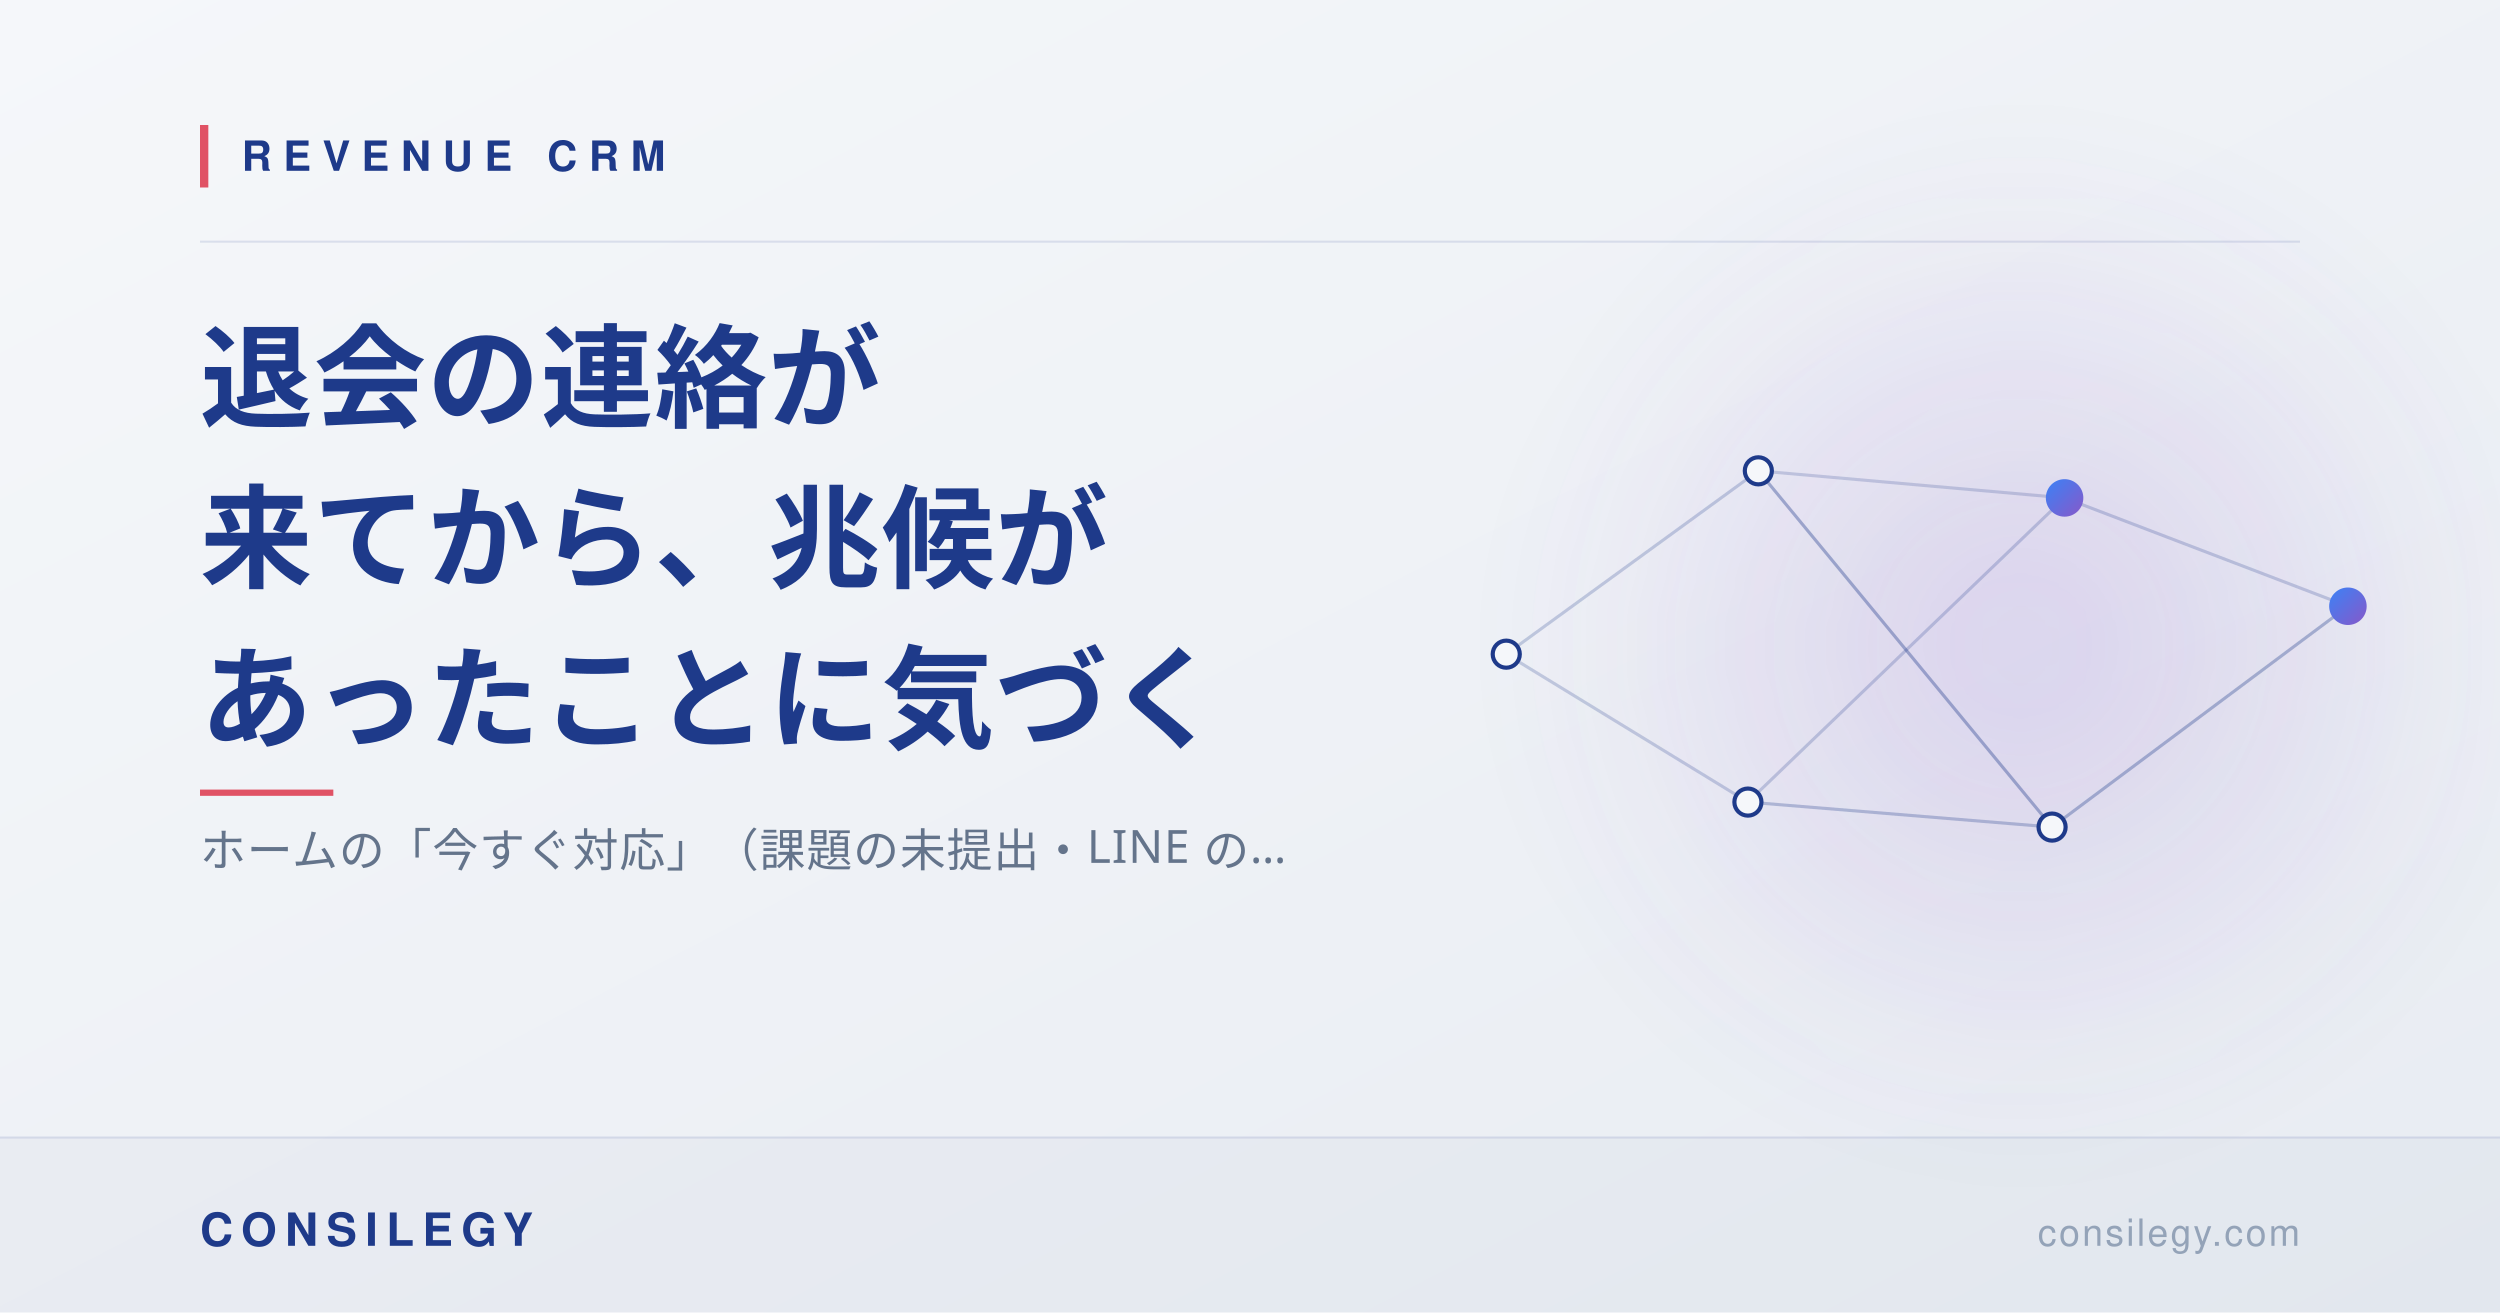
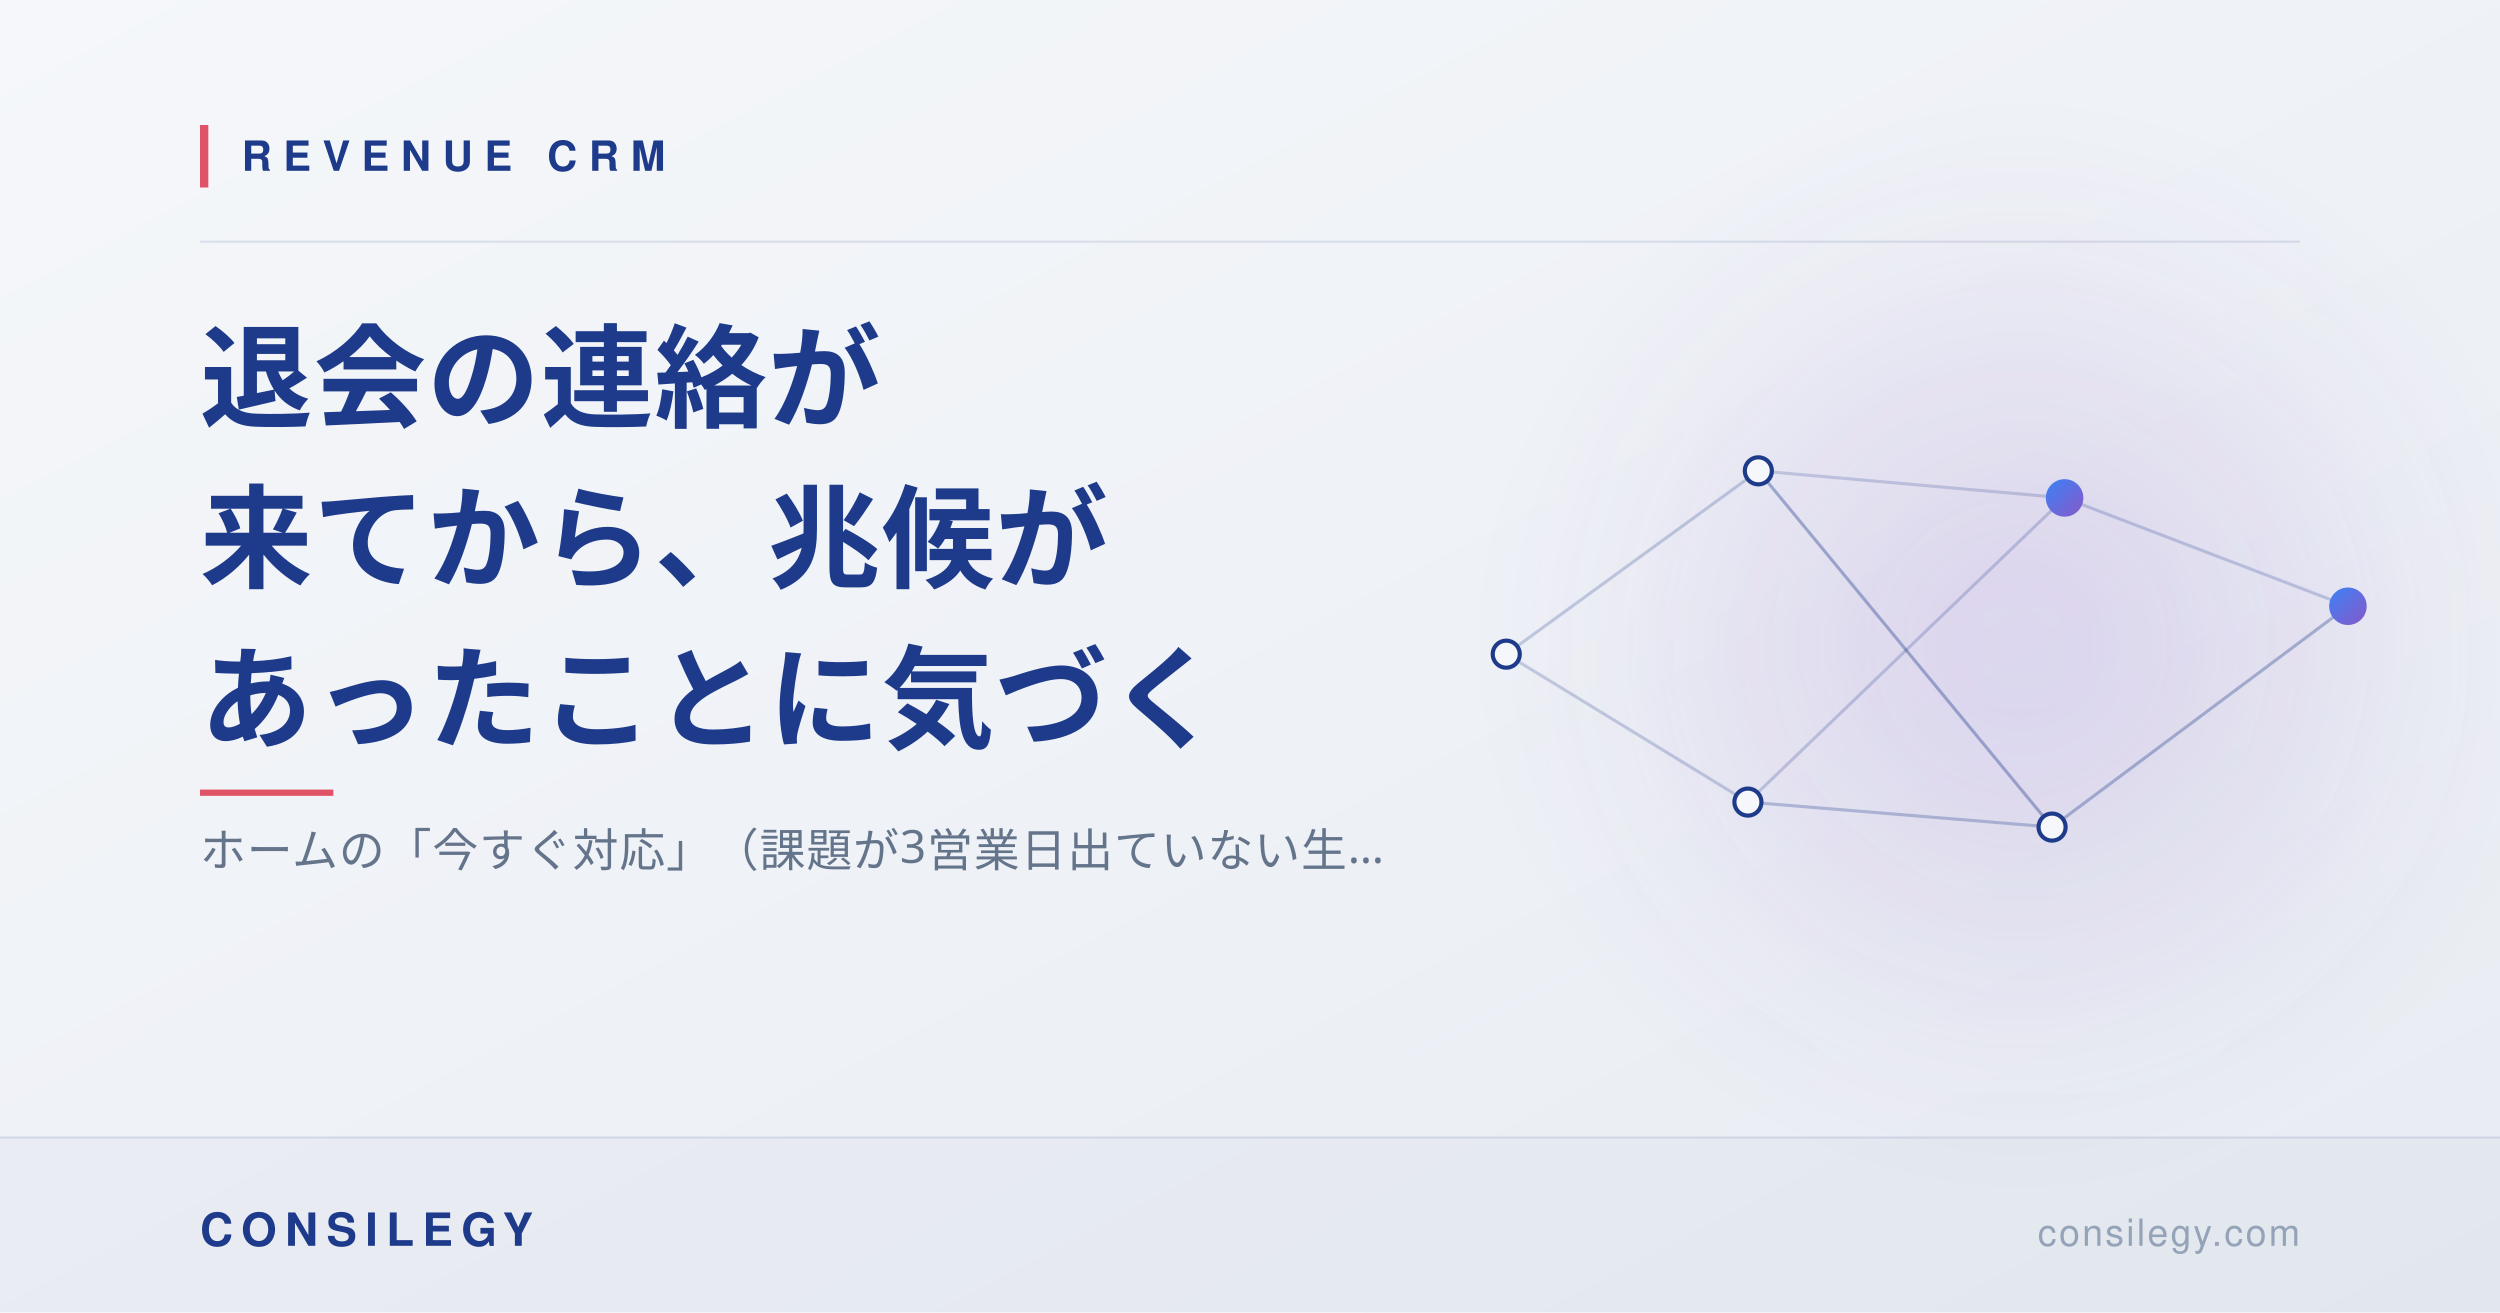
<svg xmlns="http://www.w3.org/2000/svg" viewBox="0 0 1200 630" width="1200" height="630">
  <defs>
    <linearGradient id="bg" x1="0%" y1="0%" x2="100%" y2="100%">
      <stop offset="0%" stop-color="#F5F7FA" />
      <stop offset="100%" stop-color="#E8ECF2" />
    </linearGradient>
    <linearGradient id="bi" x1="0%" y1="0%" x2="100%" y2="100%">
      <stop offset="0%" stop-color="#3B82F6" />
      <stop offset="100%" stop-color="#8758C9" />
    </linearGradient>
    <radialGradient id="glow" cx="50%" cy="50%" r="50%">
      <stop offset="0%" stop-color="#8758C9" stop-opacity="0.20" />
      <stop offset="100%" stop-color="#8758C9" stop-opacity="0" />
    </radialGradient>
    <filter id="soft" x="-60%" y="-60%" width="220%" height="220%">
      <feGaussianBlur stdDeviation="26" />
    </filter>
  </defs>
  <rect width="1200" height="630" fill="url(#bg)" />
  <circle cx="970" cy="310" r="240" fill="url(#glow)" filter="url(#soft)" />
  <line x1="723" y1="314" x2="844" y2="226" stroke="#1E3A8A" stroke-opacity="0.23" stroke-width="1.5" />
  <line x1="723" y1="314" x2="839" y2="385" stroke="#1E3A8A" stroke-opacity="0.22" stroke-width="1.5" />
  <line x1="844" y1="226" x2="991" y2="239" stroke="#1E3A8A" stroke-opacity="0.20" stroke-width="1.5" />
  <line x1="844" y1="226" x2="985" y2="397" stroke="#1E3A8A" stroke-opacity="0.37" stroke-width="1.5" />
  <line x1="839" y1="385" x2="991" y2="239" stroke="#1E3A8A" stroke-opacity="0.22" stroke-width="1.5" />
  <line x1="839" y1="385" x2="985" y2="397" stroke="#1E3A8A" stroke-opacity="0.28" stroke-width="1.5" />
  <line x1="991" y1="239" x2="1127" y2="291" stroke="#1E3A8A" stroke-opacity="0.22" stroke-width="1.5" />
  <line x1="985" y1="397" x2="1127" y2="291" stroke="#1E3A8A" stroke-opacity="0.33" stroke-width="1.5" />
  <circle cx="723" cy="314" r="6.5" fill="#F5F7FA" stroke="#1E3A8A" stroke-width="2" />
  <circle cx="844" cy="226" r="6.5" fill="#F5F7FA" stroke="#1E3A8A" stroke-width="2" />
  <circle cx="839" cy="385" r="6.5" fill="#F5F7FA" stroke="#1E3A8A" stroke-width="2" />
  <circle cx="991" cy="239" r="9" fill="url(#bi)" />
  <circle cx="985" cy="397" r="6.5" fill="#F5F7FA" stroke="#1E3A8A" stroke-width="2" />
  <circle cx="1127" cy="291" r="9" fill="url(#bi)" />
  <rect x="96" y="60" width="4" height="30" fill="#E05265" />
  <text x="116" y="82" font-family="'Helvetica Neue',Helvetica,Arial,sans-serif" font-size="20" font-weight="600" fill="#1E3A8A" letter-spacing="0.28em">REVENUE CRM</text>
  <line x1="96" y1="116" x2="1104" y2="116" stroke="#1E3A8A" stroke-opacity="0.12" stroke-width="1" />
  <text x="96" y="201" font-family="'Hiragino Sans','Hiragino Kaku Gothic ProN',system-ui,sans-serif" font-size="54" font-weight="600" fill="#1E3A8A" letter-spacing="0.01em">退会の連絡が</text>
  <text x="96" y="278" font-family="'Hiragino Sans','Hiragino Kaku Gothic ProN',system-ui,sans-serif" font-size="54" font-weight="600" fill="#1E3A8A" letter-spacing="0.01em">来てから、兆候が</text>
  <text x="96" y="355" font-family="'Hiragino Sans','Hiragino Kaku Gothic ProN',system-ui,sans-serif" font-size="54" font-weight="600" fill="#1E3A8A" letter-spacing="0.01em">あったことに気づく</text>
  <rect x="96" y="379" width="64" height="3" fill="#E05265" />
-   <text x="96" y="416" font-family="'Hiragino Sans','Hiragino Kaku Gothic ProN',system-ui,sans-serif" font-size="22" font-weight="400" fill="#64748B" letter-spacing="0.02em">ホームの「今すぐ対応」（課題の未提出・LINE の…</text>
+   <text x="96" y="416" font-family="'Hiragino Sans','Hiragino Kaku Gothic ProN',system-ui,sans-serif" font-size="22" font-weight="400" fill="#64748B" letter-spacing="0.02em">ホームの「今すぐ対応」（課題が3営業日出ていない生…</text>
  <rect x="0" y="546" width="1200" height="84" fill="#1E3A8A" fill-opacity="0.035" />
  <line x1="0" y1="546" x2="1200" y2="546" stroke="#1E3A8A" stroke-opacity="0.12" stroke-width="1" />
  <text x="96" y="598" font-family="'Helvetica Neue',Helvetica,Arial,sans-serif" font-size="22" font-weight="600" fill="#1E3A8A" letter-spacing="0.18em">CONSILEGY</text>
  <text x="1104" y="598" text-anchor="end" font-family="'Helvetica Neue',Helvetica,Arial,sans-serif" font-size="18" font-weight="400" fill="#94A3B8" letter-spacing="0.06em">consilegy.com</text>
</svg>
